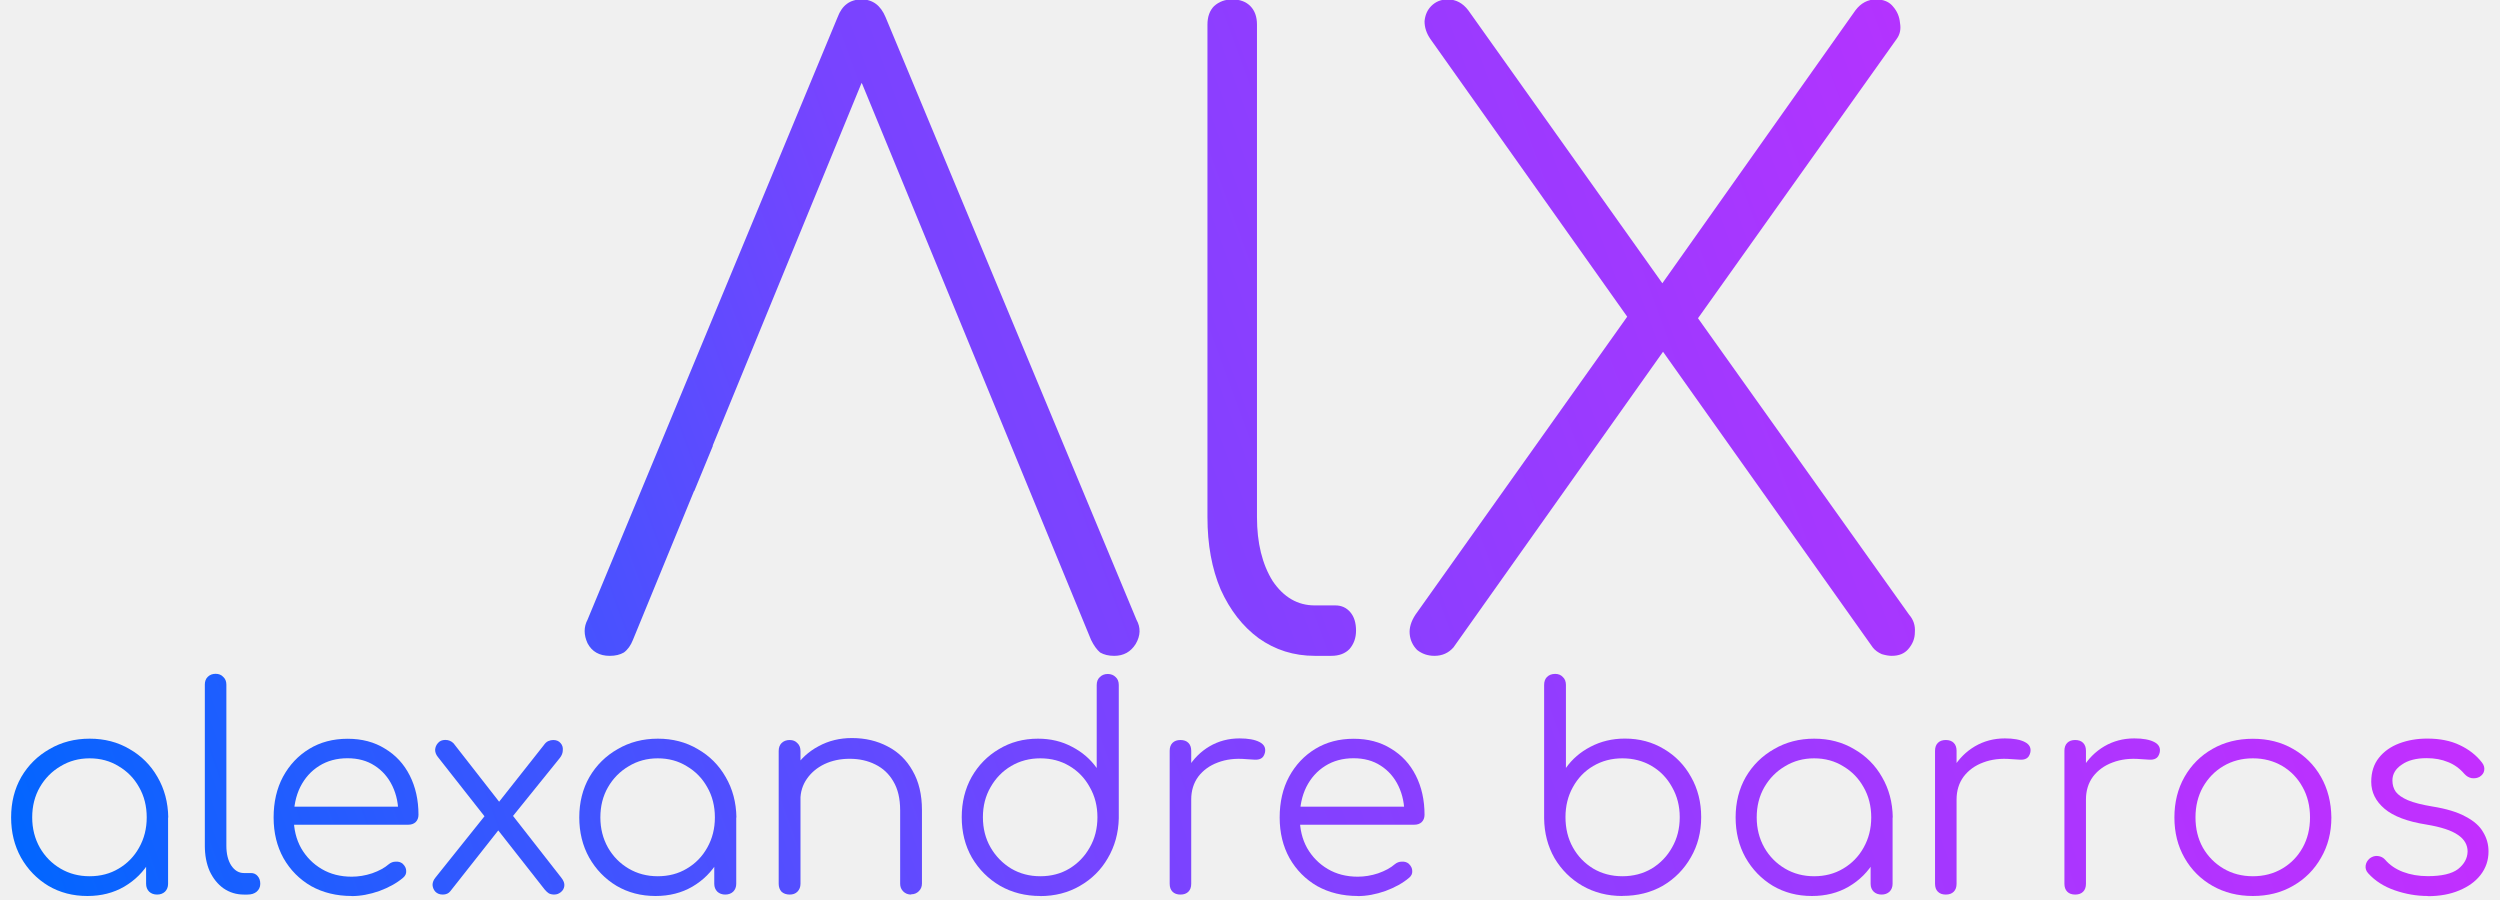
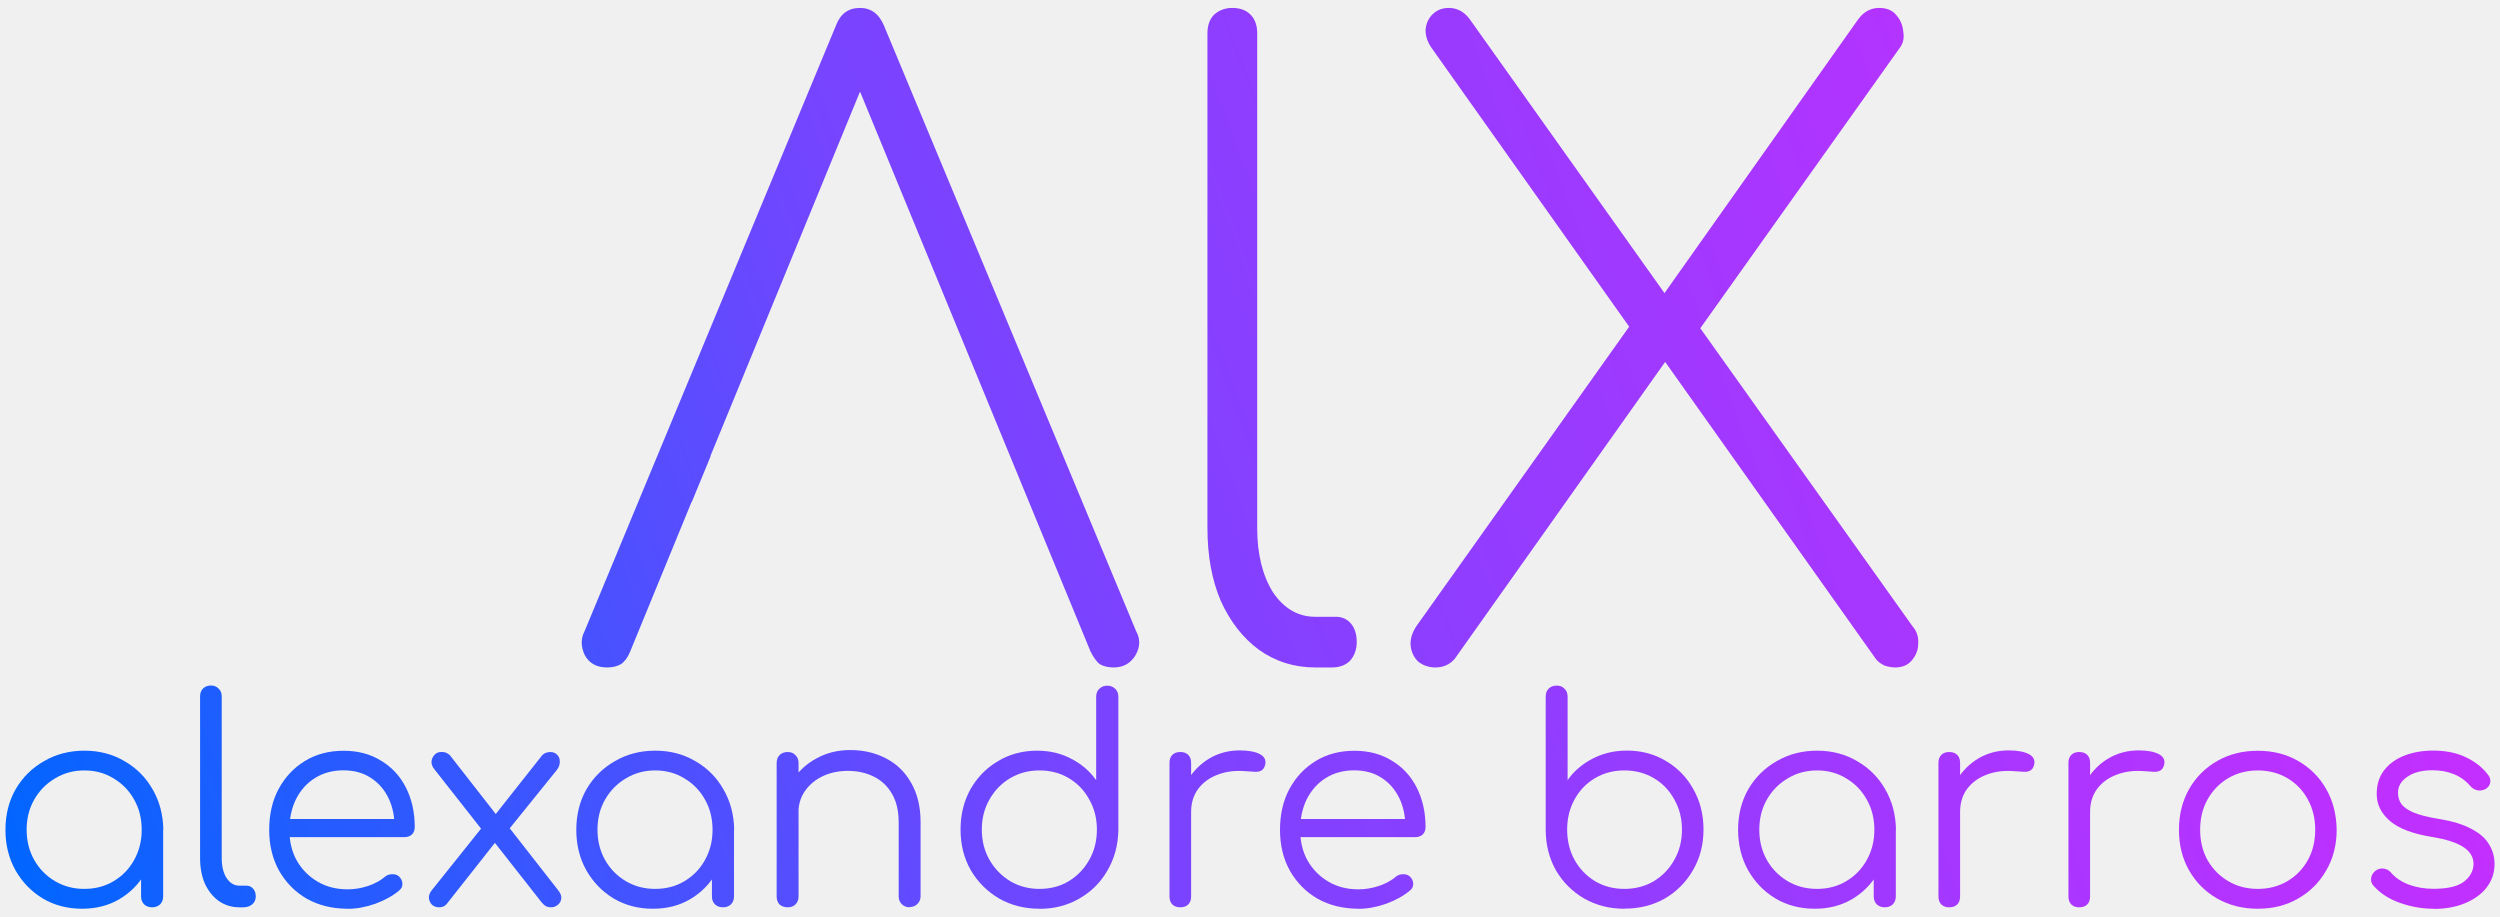
- <svg xmlns="http://www.w3.org/2000/svg" xmlns:xlink="http://www.w3.org/1999/xlink" width="100" height="36" viewBox="0 0 26.458 9.525" version="1.1" id="svg5">
+ <svg xmlns="http://www.w3.org/2000/svg" xmlns:xlink="http://www.w3.org/1999/xlink" width="150" height="55" viewBox="0 0 39.688 14.552" version="1.1" id="svg5">
  <defs id="defs2">
    <linearGradient id="linearGradient2659">
      <stop style="stop-color:#0066ff;stop-opacity:1;" offset="0" id="stop2655" />
      <stop style="stop-color:#7744ff;stop-opacity:1;" offset="0.393" id="stop2663" />
      <stop style="stop-color:#d42aff;stop-opacity:1" offset="1" id="stop2657" />
    </linearGradient>
    <rect x="128.663" y="320.753" width="376.577" height="426.318" id="rect1516" />
    <linearGradient xlink:href="#linearGradient2659" id="linearGradient1054" x1="165.962" y1="536.688" x2="450.024" y2="430.551" gradientUnits="userSpaceOnUse" />
    <linearGradient xlink:href="#linearGradient2659" id="linearGradient1105" x1="12.552" y1="16.944" x2="40.512" y2="6.781" gradientUnits="userSpaceOnUse" />
    <linearGradient xlink:href="#linearGradient2659" id="linearGradient1833" gradientUnits="userSpaceOnUse" x1="165.962" y1="536.688" x2="450.024" y2="430.551" />
    <linearGradient xlink:href="#linearGradient2659" id="linearGradient1835" gradientUnits="userSpaceOnUse" x1="165.962" y1="536.688" x2="450.024" y2="430.551" />
    <linearGradient xlink:href="#linearGradient2659" id="linearGradient1837" gradientUnits="userSpaceOnUse" x1="165.962" y1="536.688" x2="450.024" y2="430.551" />
    <linearGradient xlink:href="#linearGradient2659" id="linearGradient1839" gradientUnits="userSpaceOnUse" x1="165.962" y1="536.688" x2="450.024" y2="430.551" />
    <linearGradient xlink:href="#linearGradient2659" id="linearGradient1841" gradientUnits="userSpaceOnUse" x1="12.552" y1="16.944" x2="40.512" y2="6.781" />
    <linearGradient xlink:href="#linearGradient2659" id="linearGradient1843" gradientUnits="userSpaceOnUse" x1="12.552" y1="16.944" x2="40.512" y2="6.781" />
    <linearGradient xlink:href="#linearGradient2659" id="linearGradient1845" gradientUnits="userSpaceOnUse" x1="12.552" y1="16.944" x2="40.512" y2="6.781" />
    <linearGradient xlink:href="#linearGradient2659" id="linearGradient1847" gradientUnits="userSpaceOnUse" x1="12.552" y1="16.944" x2="40.512" y2="6.781" />
    <linearGradient xlink:href="#linearGradient2659" id="linearGradient1849" gradientUnits="userSpaceOnUse" x1="12.552" y1="16.944" x2="40.512" y2="6.781" />
    <linearGradient xlink:href="#linearGradient2659" id="linearGradient1851" gradientUnits="userSpaceOnUse" x1="12.552" y1="16.944" x2="40.512" y2="6.781" />
    <linearGradient xlink:href="#linearGradient2659" id="linearGradient1853" gradientUnits="userSpaceOnUse" x1="12.552" y1="16.944" x2="40.512" y2="6.781" />
    <linearGradient xlink:href="#linearGradient2659" id="linearGradient1855" gradientUnits="userSpaceOnUse" x1="12.552" y1="16.944" x2="40.512" y2="6.781" />
    <linearGradient xlink:href="#linearGradient2659" id="linearGradient1857" gradientUnits="userSpaceOnUse" x1="12.552" y1="16.944" x2="40.512" y2="6.781" />
    <linearGradient xlink:href="#linearGradient2659" id="linearGradient1859" gradientUnits="userSpaceOnUse" x1="12.552" y1="16.944" x2="40.512" y2="6.781" />
    <linearGradient xlink:href="#linearGradient2659" id="linearGradient1861" gradientUnits="userSpaceOnUse" x1="12.552" y1="16.944" x2="40.512" y2="6.781" />
    <linearGradient xlink:href="#linearGradient2659" id="linearGradient1863" gradientUnits="userSpaceOnUse" x1="12.552" y1="16.944" x2="40.512" y2="6.781" />
    <linearGradient xlink:href="#linearGradient2659" id="linearGradient1865" gradientUnits="userSpaceOnUse" x1="12.552" y1="16.944" x2="40.512" y2="6.781" />
    <linearGradient xlink:href="#linearGradient2659" id="linearGradient1867" gradientUnits="userSpaceOnUse" x1="12.552" y1="16.944" x2="40.512" y2="6.781" />
    <linearGradient xlink:href="#linearGradient2659" id="linearGradient1869" gradientUnits="userSpaceOnUse" x1="12.552" y1="16.944" x2="40.512" y2="6.781" />
    <linearGradient xlink:href="#linearGradient2659" id="linearGradient1871" gradientUnits="userSpaceOnUse" x1="12.552" y1="16.944" x2="40.512" y2="6.781" />
  </defs>
  <g id="layer1" transform="translate(0,-4.3271117e-5)">
    <g id="g1897" transform="translate(-0.01846493,-1.719)">
-       <rect style="mix-blend-mode:normal;fill:#ffffff;fill-opacity:0.002;stroke-width:0.005;stroke-linecap:square;opacity:0" id="rect2510" width="26.458" height="9.525" x="0.018" y="1.725" />
-       <g id="g987" transform="matrix(0.9417473,0,0,0.9417473,-11.67173,-4.927645)">
+       <rect style="opacity:0;mix-blend-mode:normal;fill:#ffffff;fill-opacity:0.002;stroke-width:0.005;stroke-linecap:square" id="rect2510" width="26.458" height="9.525" x="0.018" y="1.725" />
+       <g id="g987" transform="matrix(1.419309,0,0,1.419309,-17.69032,-8.163195)">
        <g aria-label="AlX" transform="matrix(0.09662811,0,0,0.09839088,-3.2284,-35.55803)" id="text1514" style="font-size:96px;font-family:Comfortaa;-inkscape-font-specification:Comfortaa;white-space:pre;shape-inside:url(#rect1516);shape-padding:99.432;fill:url(#linearGradient1054);fill-opacity:1;stroke-width:0.05;stroke-linecap:square">
          <g id="g893" style="fill:url(#linearGradient1839);fill-opacity:1">
            <path id="path2828" style="font-weight:300;-inkscape-font-specification:'Comfortaa Light';fill:url(#linearGradient1833);fill-opacity:1" d="m 262.078,433.061 c -1.344,0 -2.272,0.672 -2.784,2.016 l -29.089,68.832 c -0.448,0.832 -0.448,1.728 0,2.688 0.512,0.96 1.376,1.441 2.592,1.441 0.64,0 1.184,-0.127 1.632,-0.383 0.448,-0.32 0.8,-0.801 1.056,-1.441 l 7.103,-16.993 h 0.027 l 2.175,-5.184 h -0.035 l 17.326,-41.449 0.05,0.119 0.006,-0.017 26.628,63.524 c 0.32,0.64 0.672,1.121 1.056,1.441 0.448,0.256 0.992,0.383 1.632,0.383 1.088,0 1.92,-0.449 2.496,-1.345 0.576,-0.96 0.608,-1.888 0.096,-2.784 l -29.184,-68.832 c -0.576,-1.344 -1.504,-2.016 -2.784,-2.016 z" />
            <path d="m 314.782,508.037 q -3.648,0 -6.528,-2.016 -2.784,-2.016 -4.416,-5.568 -1.536,-3.552 -1.536,-8.256 v -56.256 q 0,-1.344 0.768,-2.112 0.864,-0.768 2.112,-0.768 1.344,0 2.112,0.768 0.768,0.768 0.768,2.112 v 56.256 q 0,4.416 1.824,7.296 1.92,2.784 4.896,2.784 h 2.4 q 1.056,0 1.728,0.768 0.672,0.768 0.672,2.112 0,1.248 -0.768,2.112 -0.768,0.768 -2.112,0.768 z" style="font-weight:300;-inkscape-font-specification:'Comfortaa Light';fill:url(#linearGradient1835);fill-opacity:1" id="path2830" />
            <path d="m 328.702,508.037 q -1.152,0 -2.016,-0.672 -0.768,-0.768 -0.864,-1.824 -0.096,-1.056 0.672,-2.208 l 25.632,-35.424 2.784,-2.016 22.752,-31.584 q 0.96,-1.248 2.4,-1.248 1.344,0 2.016,0.864 0.672,0.768 0.768,1.824 0.192,1.056 -0.384,1.824 l -23.712,32.736 -2.688,1.92 -25.152,34.848 q -0.864,0.96 -2.208,0.96 z m 53.184,0 q -0.48,0 -1.152,-0.192 -0.672,-0.288 -1.056,-0.768 l -24.96,-34.56 -2.592,-1.824 -23.904,-33.12 q -0.672,-0.96 -0.672,-2.016 0.096,-1.056 0.768,-1.728 0.768,-0.768 1.92,-0.768 1.44,0 2.4,1.248 l 23.424,32.352 2.016,1.056 25.824,35.616 q 0.768,0.864 0.672,2.016 0,1.056 -0.768,1.92 -0.672,0.768 -1.92,0.768 z" style="font-weight:300;-inkscape-font-specification:'Comfortaa Light';fill:url(#linearGradient1837);fill-opacity:1" id="path2832" />
          </g>
        </g>
        <g id="g950" style="fill:url(#linearGradient1105);fill-opacity:1">
          <g aria-label="alexandre barros" id="text229" style="font-size:3.175px;font-family:Comfortaa;-inkscape-font-specification:Comfortaa;fill:url(#linearGradient1871);fill-opacity:1;stroke-width:0.265">
            <path d="m 13.395,17.127 q -0.244,0 -0.438,-0.114 -0.194,-0.117 -0.308,-0.318 -0.111,-0.2 -0.111,-0.451 0,-0.254 0.114,-0.454 0.117,-0.2 0.318,-0.314 0.2,-0.117 0.451,-0.117 0.251,0 0.448,0.117 0.2,0.114 0.314,0.314 0.117,0.2 0.121,0.454 l -0.098,0.076 q 0,0.229 -0.108,0.413 -0.105,0.181 -0.289,0.289 -0.181,0.105 -0.413,0.105 z m 0.025,-0.222 q 0.184,0 0.327,-0.086 0.146,-0.086 0.229,-0.235 0.086,-0.152 0.086,-0.34 0,-0.191 -0.086,-0.34 -0.083,-0.149 -0.229,-0.235 -0.143,-0.089 -0.327,-0.089 -0.181,0 -0.327,0.089 -0.146,0.086 -0.232,0.235 -0.086,0.149 -0.086,0.34 0,0.187 0.086,0.34 0.086,0.149 0.232,0.235 0.146,0.086 0.327,0.086 z m 0.759,0.206 q -0.054,0 -0.089,-0.032 -0.035,-0.035 -0.035,-0.089 v -0.543 l 0.06,-0.251 0.187,0.048 v 0.746 q 0,0.054 -0.035,0.089 -0.035,0.032 -0.089,0.032 z" id="path903" style="fill:url(#linearGradient1841);fill-opacity:1" />
            <path d="m 15.154,17.111 q -0.127,0 -0.229,-0.07 -0.098,-0.07 -0.156,-0.194 -0.054,-0.124 -0.054,-0.286 v -1.81 q 0,-0.054 0.032,-0.086 0.035,-0.035 0.089,-0.035 0.054,0 0.086,0.035 0.035,0.032 0.035,0.086 v 1.81 q 0,0.137 0.054,0.222 0.057,0.086 0.143,0.086 h 0.079 q 0.048,0 0.076,0.035 0.029,0.032 0.029,0.086 0,0.054 -0.041,0.089 -0.038,0.032 -0.102,0.032 z" id="path905" style="fill:url(#linearGradient1843);fill-opacity:1" />
            <path d="m 16.367,17.127 q -0.257,0 -0.457,-0.111 -0.197,-0.114 -0.311,-0.314 -0.111,-0.2 -0.111,-0.457 0,-0.26 0.105,-0.457 0.108,-0.2 0.295,-0.314 0.187,-0.114 0.432,-0.114 0.241,0 0.419,0.111 0.181,0.108 0.279,0.302 0.098,0.194 0.098,0.441 0,0.051 -0.032,0.083 -0.032,0.029 -0.083,0.029 h -1.349 v -0.203 h 1.375 l -0.137,0.098 q 0.003,-0.184 -0.067,-0.33 -0.07,-0.146 -0.2,-0.229 -0.127,-0.083 -0.305,-0.083 -0.181,0 -0.318,0.086 -0.137,0.086 -0.213,0.238 -0.073,0.149 -0.073,0.343 0,0.194 0.083,0.343 0.086,0.149 0.232,0.235 0.146,0.086 0.337,0.086 0.114,0 0.229,-0.038 0.117,-0.041 0.187,-0.102 0.035,-0.029 0.079,-0.029 0.044,-0.003 0.076,0.022 0.041,0.038 0.041,0.083 0.003,0.044 -0.035,0.076 -0.105,0.089 -0.267,0.149 -0.162,0.057 -0.311,0.057 z" id="path907" style="fill:url(#linearGradient1845);fill-opacity:1" />
            <path d="m 18.646,17.111 q -0.038,0 -0.064,-0.013 -0.022,-0.013 -0.048,-0.044 l -0.549,-0.699 -0.095,-0.083 -0.552,-0.702 q -0.035,-0.041 -0.035,-0.086 0.003,-0.044 0.032,-0.076 0.029,-0.035 0.083,-0.035 0.054,0 0.092,0.038 l 0.533,0.683 0.086,0.07 0.591,0.756 q 0.041,0.051 0.035,0.095 -0.006,0.044 -0.041,0.07 -0.032,0.025 -0.067,0.025 z m -1.257,0 q -0.051,0 -0.083,-0.032 -0.029,-0.032 -0.032,-0.076 0,-0.044 0.035,-0.086 l 0.584,-0.73 0.137,0.181 -0.556,0.705 q -0.029,0.038 -0.086,0.038 z m 0.743,-0.826 -0.156,-0.159 0.549,-0.695 q 0.022,-0.032 0.048,-0.044 0.029,-0.013 0.057,-0.013 0.054,0 0.083,0.035 0.029,0.032 0.025,0.079 0,0.044 -0.032,0.086 z" id="path909" style="fill:url(#linearGradient1847);fill-opacity:1" />
            <path d="m 19.78,17.127 q -0.244,0 -0.438,-0.114 -0.194,-0.117 -0.308,-0.318 -0.111,-0.2 -0.111,-0.451 0,-0.254 0.114,-0.454 0.117,-0.2 0.318,-0.314 0.2,-0.117 0.451,-0.117 0.251,0 0.448,0.117 0.2,0.114 0.314,0.314 0.117,0.2 0.121,0.454 l -0.098,0.076 q 0,0.229 -0.108,0.413 -0.105,0.181 -0.289,0.289 -0.181,0.105 -0.413,0.105 z m 0.025,-0.222 q 0.184,0 0.327,-0.086 0.146,-0.086 0.229,-0.235 0.086,-0.152 0.086,-0.34 0,-0.191 -0.086,-0.34 -0.083,-0.149 -0.229,-0.235 -0.143,-0.089 -0.327,-0.089 -0.181,0 -0.327,0.089 -0.146,0.086 -0.232,0.235 -0.086,0.149 -0.086,0.34 0,0.187 0.086,0.34 0.086,0.149 0.232,0.235 0.146,0.086 0.327,0.086 z m 0.759,0.206 q -0.054,0 -0.089,-0.032 -0.035,-0.035 -0.035,-0.089 v -0.543 l 0.06,-0.251 0.187,0.048 v 0.746 q 0,0.054 -0.035,0.089 -0.035,0.032 -0.089,0.032 z" id="path911" style="fill:url(#linearGradient1849);fill-opacity:1" />
            <path d="m 22.653,17.111 q -0.054,0 -0.089,-0.035 -0.035,-0.035 -0.035,-0.086 v -0.826 q 0,-0.197 -0.076,-0.324 -0.073,-0.127 -0.203,-0.191 -0.127,-0.064 -0.289,-0.064 -0.156,0 -0.283,0.06 -0.124,0.06 -0.197,0.165 -0.073,0.105 -0.073,0.238 H 21.234 q 0.006,-0.2 0.108,-0.356 0.102,-0.159 0.27,-0.248 0.168,-0.092 0.375,-0.092 0.225,0 0.403,0.095 0.178,0.092 0.279,0.273 0.105,0.181 0.105,0.441 v 0.826 q 0,0.051 -0.035,0.086 -0.035,0.035 -0.086,0.035 z m -1.365,0 q -0.057,0 -0.092,-0.032 -0.032,-0.035 -0.032,-0.089 v -1.492 q 0,-0.057 0.032,-0.089 0.035,-0.035 0.092,-0.035 0.054,0 0.086,0.035 0.035,0.032 0.035,0.089 v 1.492 q 0,0.054 -0.035,0.089 -0.032,0.032 -0.086,0.032 z" id="path913" style="fill:url(#linearGradient1851);fill-opacity:1" />
            <path d="m 24.104,17.127 q -0.251,0 -0.451,-0.114 -0.2,-0.117 -0.318,-0.318 -0.114,-0.2 -0.114,-0.454 0,-0.251 0.111,-0.451 0.114,-0.2 0.308,-0.314 0.194,-0.117 0.438,-0.117 0.213,0 0.384,0.092 0.171,0.089 0.276,0.238 v -0.933 q 0,-0.057 0.035,-0.089 0.035,-0.035 0.089,-0.035 0.054,0 0.089,0.035 0.035,0.032 0.035,0.089 v 1.499 q -0.006,0.248 -0.124,0.448 -0.114,0.197 -0.314,0.311 -0.197,0.114 -0.445,0.114 z m 0,-0.222 q 0.184,0 0.327,-0.086 0.146,-0.089 0.229,-0.238 0.086,-0.149 0.086,-0.34 0,-0.187 -0.086,-0.337 -0.083,-0.152 -0.229,-0.238 -0.143,-0.086 -0.327,-0.086 -0.181,0 -0.327,0.086 -0.146,0.086 -0.232,0.238 -0.086,0.149 -0.086,0.337 0,0.191 0.086,0.34 0.086,0.149 0.232,0.238 0.146,0.086 0.327,0.086 z" id="path915" style="fill:url(#linearGradient1853);fill-opacity:1" />
            <path d="m 25.66,16.041 q 0.009,-0.197 0.102,-0.352 0.095,-0.156 0.244,-0.244 0.152,-0.089 0.337,-0.089 0.146,0 0.225,0.041 0.079,0.041 0.06,0.121 -0.013,0.048 -0.044,0.064 -0.029,0.016 -0.073,0.013 -0.041,-0.003 -0.095,-0.006 -0.178,-0.016 -0.318,0.038 -0.137,0.051 -0.219,0.159 -0.079,0.108 -0.079,0.257 z m 0.019,1.07 q -0.057,0 -0.089,-0.032 -0.032,-0.032 -0.032,-0.089 v -1.495 q 0,-0.057 0.032,-0.089 0.032,-0.032 0.089,-0.032 0.057,0 0.089,0.032 0.032,0.032 0.032,0.089 v 1.495 q 0,0.057 -0.032,0.089 -0.032,0.032 -0.089,0.032 z" id="path917" style="fill:url(#linearGradient1855);fill-opacity:1" />
            <path d="m 27.673,17.127 q -0.257,0 -0.457,-0.111 -0.197,-0.114 -0.311,-0.314 -0.111,-0.2 -0.111,-0.457 0,-0.26 0.105,-0.457 0.108,-0.2 0.295,-0.314 0.187,-0.114 0.432,-0.114 0.241,0 0.419,0.111 0.181,0.108 0.279,0.302 0.098,0.194 0.098,0.441 0,0.051 -0.032,0.083 -0.032,0.029 -0.083,0.029 H 26.958 v -0.203 h 1.375 l -0.137,0.098 q 0.003,-0.184 -0.067,-0.33 -0.07,-0.146 -0.2,-0.229 -0.127,-0.083 -0.305,-0.083 -0.181,0 -0.318,0.086 -0.137,0.086 -0.213,0.238 -0.073,0.149 -0.073,0.343 0,0.194 0.083,0.343 0.086,0.149 0.232,0.235 0.146,0.086 0.337,0.086 0.114,0 0.229,-0.038 0.117,-0.041 0.187,-0.102 0.035,-0.029 0.079,-0.029 0.044,-0.003 0.076,0.022 0.041,0.038 0.041,0.083 0.003,0.044 -0.035,0.076 -0.105,0.089 -0.267,0.149 -0.162,0.057 -0.311,0.057 z" id="path919" style="fill:url(#linearGradient1857);fill-opacity:1" />
            <path d="m 30.645,17.127 q -0.248,0 -0.448,-0.114 -0.197,-0.114 -0.314,-0.311 -0.114,-0.2 -0.117,-0.448 v -1.499 q 0,-0.057 0.032,-0.089 0.035,-0.035 0.092,-0.035 0.054,0 0.086,0.035 0.035,0.032 0.035,0.089 v 0.933 q 0.105,-0.149 0.276,-0.238 0.175,-0.092 0.387,-0.092 0.244,0 0.438,0.117 0.194,0.114 0.305,0.314 0.114,0.2 0.114,0.451 0,0.254 -0.117,0.454 -0.114,0.2 -0.314,0.318 -0.2,0.114 -0.454,0.114 z m 0,-0.222 q 0.184,0 0.33,-0.086 0.146,-0.089 0.229,-0.238 0.086,-0.149 0.086,-0.34 0,-0.187 -0.086,-0.337 -0.083,-0.152 -0.229,-0.238 -0.146,-0.086 -0.33,-0.086 -0.181,0 -0.327,0.086 -0.146,0.086 -0.229,0.238 -0.083,0.149 -0.083,0.337 0,0.191 0.083,0.34 0.083,0.149 0.229,0.238 0.146,0.086 0.327,0.086 z" id="path921" style="fill:url(#linearGradient1859);fill-opacity:1" />
            <path d="m 32.775,17.127 q -0.244,0 -0.438,-0.114 -0.194,-0.117 -0.308,-0.318 -0.111,-0.2 -0.111,-0.451 0,-0.254 0.114,-0.454 0.117,-0.2 0.318,-0.314 0.2,-0.117 0.451,-0.117 0.251,0 0.448,0.117 0.2,0.114 0.314,0.314 0.117,0.2 0.121,0.454 l -0.098,0.076 q 0,0.229 -0.108,0.413 -0.105,0.181 -0.289,0.289 -0.181,0.105 -0.413,0.105 z m 0.025,-0.222 q 0.184,0 0.327,-0.086 0.146,-0.086 0.229,-0.235 0.086,-0.152 0.086,-0.34 0,-0.191 -0.086,-0.34 -0.083,-0.149 -0.229,-0.235 -0.143,-0.089 -0.327,-0.089 -0.181,0 -0.327,0.089 -0.146,0.086 -0.232,0.235 -0.086,0.149 -0.086,0.34 0,0.187 0.086,0.34 0.086,0.149 0.232,0.235 0.146,0.086 0.327,0.086 z m 0.759,0.206 q -0.054,0 -0.089,-0.032 -0.035,-0.035 -0.035,-0.089 v -0.543 l 0.06,-0.251 0.187,0.048 v 0.746 q 0,0.054 -0.035,0.089 -0.035,0.032 -0.089,0.032 z" id="path923" style="fill:url(#linearGradient1861);fill-opacity:1" />
            <path d="m 34.261,16.041 q 0.009,-0.197 0.102,-0.352 0.095,-0.156 0.244,-0.244 0.152,-0.089 0.337,-0.089 0.146,0 0.225,0.041 0.079,0.041 0.06,0.121 -0.013,0.048 -0.044,0.064 -0.029,0.016 -0.073,0.013 -0.041,-0.003 -0.095,-0.006 -0.178,-0.016 -0.318,0.038 -0.137,0.051 -0.219,0.159 -0.079,0.108 -0.079,0.257 z m 0.019,1.07 q -0.057,0 -0.089,-0.032 -0.032,-0.032 -0.032,-0.089 v -1.495 q 0,-0.057 0.032,-0.089 0.032,-0.032 0.089,-0.032 0.057,0 0.089,0.032 0.032,0.032 0.032,0.089 v 1.495 q 0,0.057 -0.032,0.089 -0.032,0.032 -0.089,0.032 z" id="path925" style="fill:url(#linearGradient1863);fill-opacity:1" />
            <path d="m 35.715,16.041 q 0.009,-0.197 0.102,-0.352 0.095,-0.156 0.244,-0.244 0.152,-0.089 0.337,-0.089 0.146,0 0.225,0.041 0.079,0.041 0.06,0.121 -0.013,0.048 -0.044,0.064 -0.029,0.016 -0.073,0.013 -0.041,-0.003 -0.095,-0.006 -0.178,-0.016 -0.318,0.038 -0.137,0.051 -0.219,0.159 -0.079,0.108 -0.079,0.257 z m 0.019,1.07 q -0.057,0 -0.089,-0.032 -0.032,-0.032 -0.032,-0.089 v -1.495 q 0,-0.057 0.032,-0.089 0.032,-0.032 0.089,-0.032 0.057,0 0.089,0.032 0.032,0.032 0.032,0.089 v 1.495 q 0,0.057 -0.032,0.089 -0.032,0.032 -0.089,0.032 z" id="path927" style="fill:url(#linearGradient1865);fill-opacity:1" />
            <path d="m 37.731,17.127 q -0.254,0 -0.454,-0.114 -0.2,-0.114 -0.314,-0.314 -0.114,-0.2 -0.114,-0.454 0,-0.257 0.114,-0.457 0.114,-0.2 0.314,-0.314 0.2,-0.114 0.454,-0.114 0.254,0 0.451,0.114 0.2,0.114 0.314,0.314 0.114,0.2 0.117,0.457 0,0.254 -0.117,0.454 -0.114,0.2 -0.314,0.314 -0.197,0.114 -0.451,0.114 z m 0,-0.222 q 0.184,0 0.33,-0.086 0.146,-0.086 0.229,-0.235 0.083,-0.149 0.083,-0.34 0,-0.191 -0.083,-0.34 -0.083,-0.152 -0.229,-0.238 -0.146,-0.086 -0.33,-0.086 -0.184,0 -0.33,0.086 -0.146,0.086 -0.232,0.238 -0.083,0.149 -0.083,0.34 0,0.191 0.083,0.34 0.086,0.149 0.232,0.235 0.146,0.086 0.33,0.086 z" id="path929" style="fill:url(#linearGradient1867);fill-opacity:1" />
            <path d="m 39.696,17.127 q -0.187,0 -0.371,-0.064 -0.184,-0.064 -0.298,-0.191 -0.035,-0.038 -0.029,-0.086 0.006,-0.048 0.048,-0.083 0.044,-0.032 0.092,-0.025 0.048,0.006 0.079,0.041 0.076,0.089 0.2,0.137 0.127,0.048 0.279,0.048 0.235,0 0.34,-0.079 0.105,-0.083 0.108,-0.197 0,-0.114 -0.108,-0.187 -0.108,-0.076 -0.356,-0.117 -0.321,-0.051 -0.47,-0.178 -0.149,-0.127 -0.149,-0.302 0,-0.162 0.086,-0.27 0.086,-0.108 0.229,-0.162 0.143,-0.054 0.314,-0.054 0.213,0 0.365,0.073 0.156,0.073 0.251,0.197 0.032,0.041 0.025,0.086 -0.006,0.044 -0.051,0.073 -0.038,0.022 -0.089,0.016 -0.048,-0.009 -0.083,-0.048 -0.079,-0.092 -0.184,-0.133 -0.105,-0.044 -0.241,-0.044 -0.175,0 -0.279,0.073 -0.105,0.07 -0.105,0.178 0,0.073 0.038,0.127 0.041,0.054 0.137,0.095 0.098,0.041 0.273,0.07 0.238,0.038 0.375,0.114 0.14,0.073 0.197,0.175 0.06,0.098 0.06,0.216 0,0.149 -0.089,0.264 -0.086,0.111 -0.241,0.175 -0.152,0.064 -0.352,0.064 z" id="path931" style="fill:url(#linearGradient1869);fill-opacity:1" />
          </g>
        </g>
      </g>
    </g>
  </g>
</svg>
